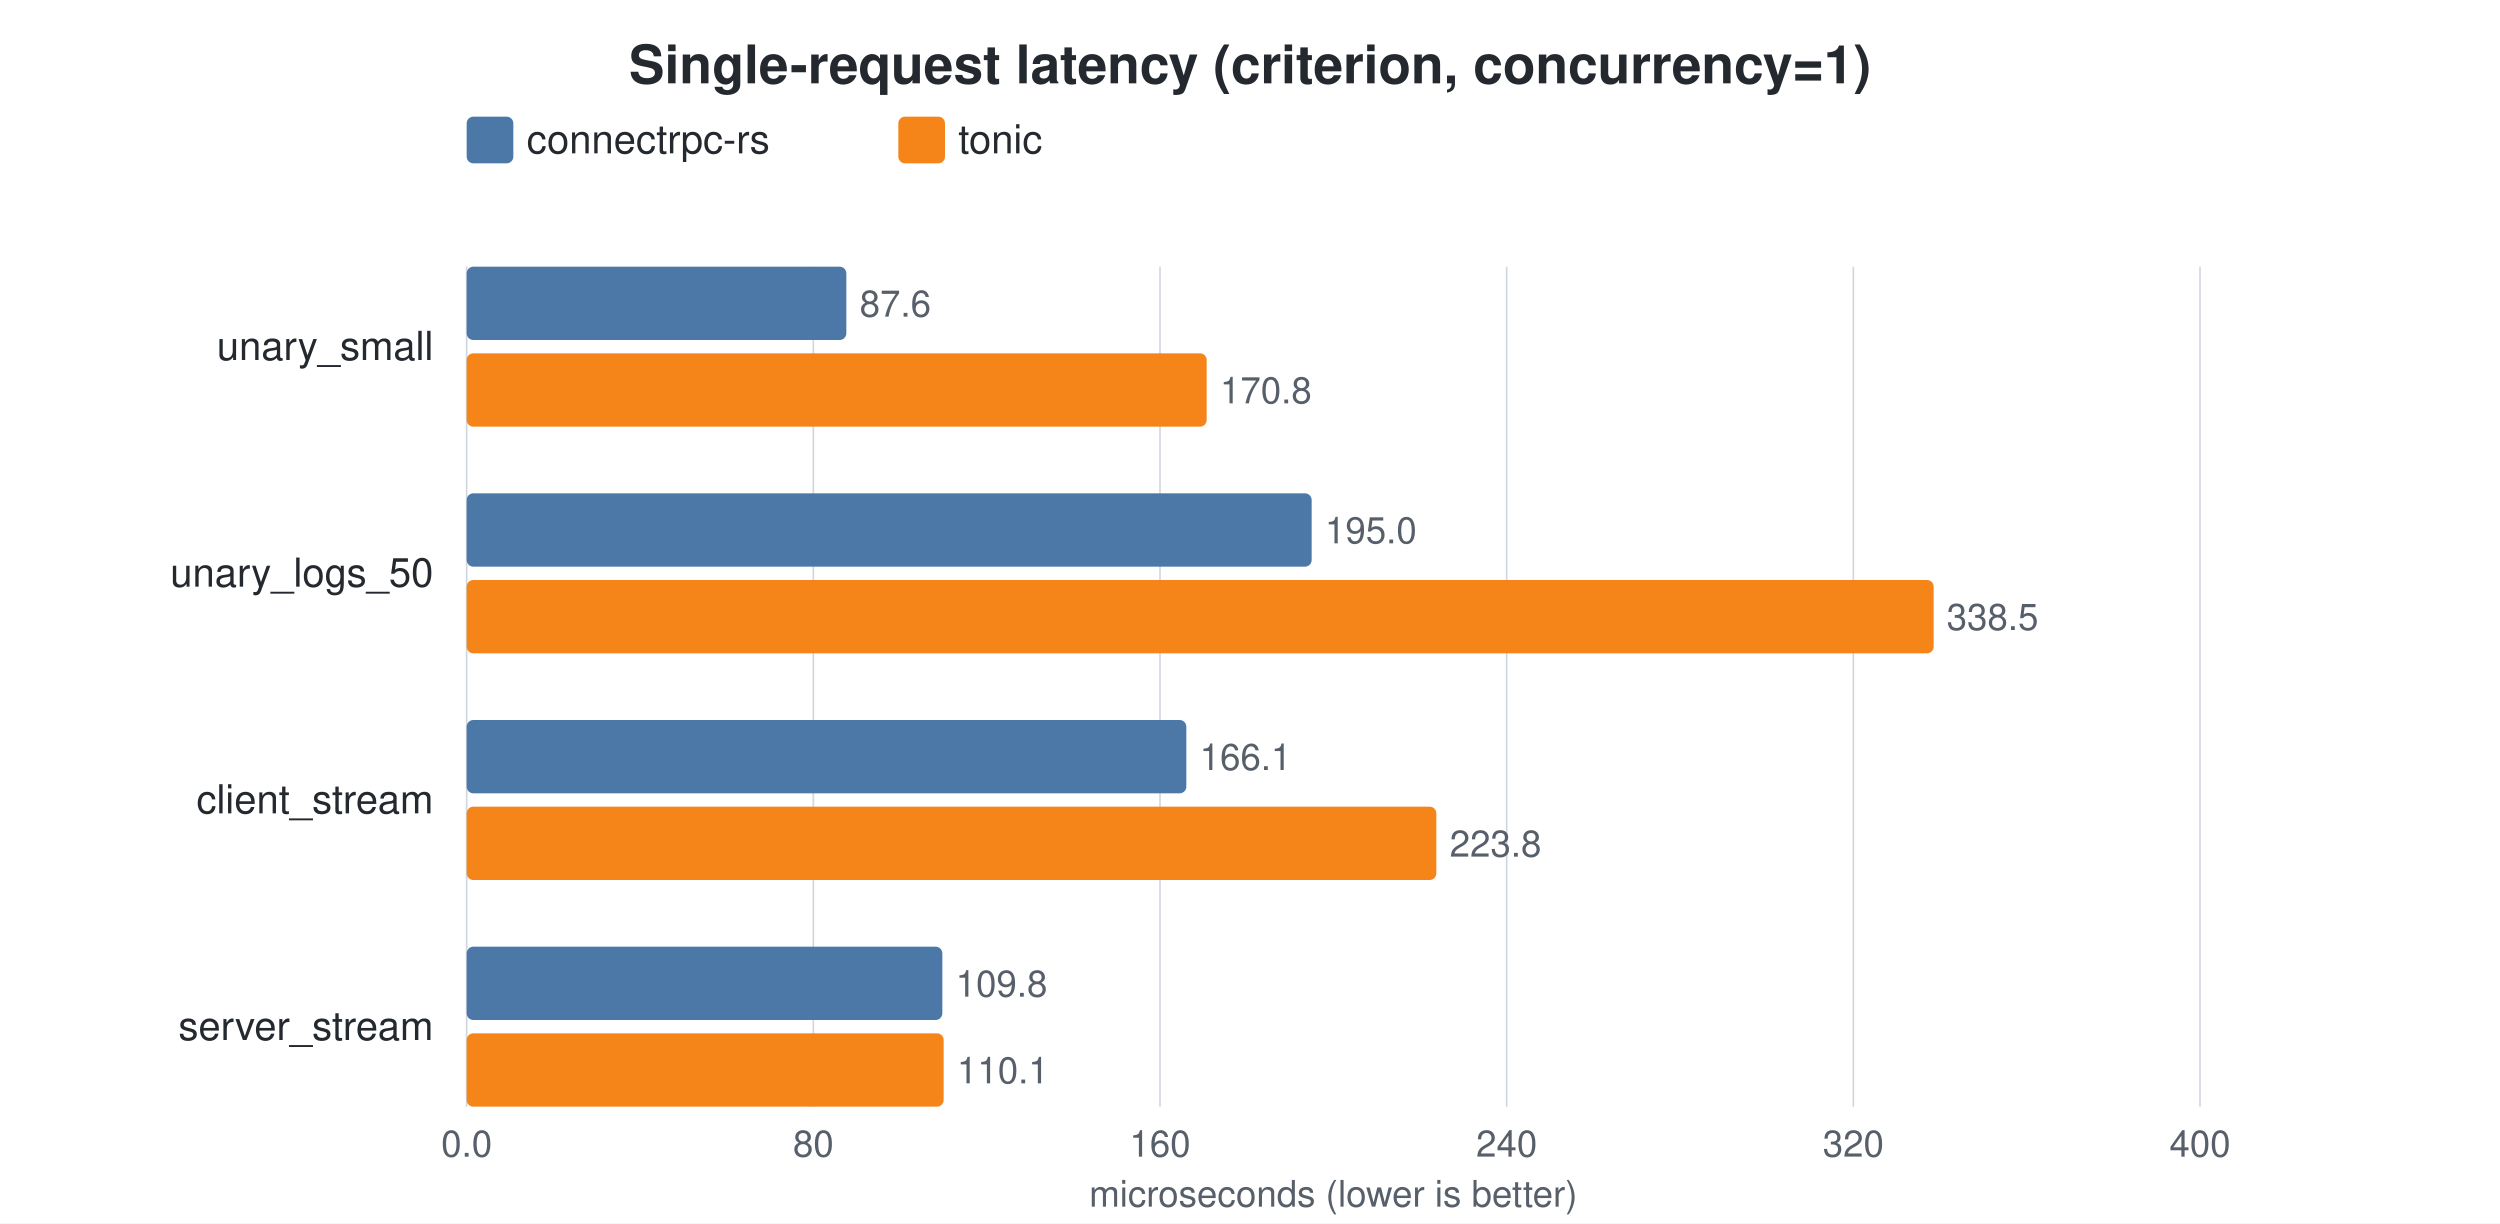
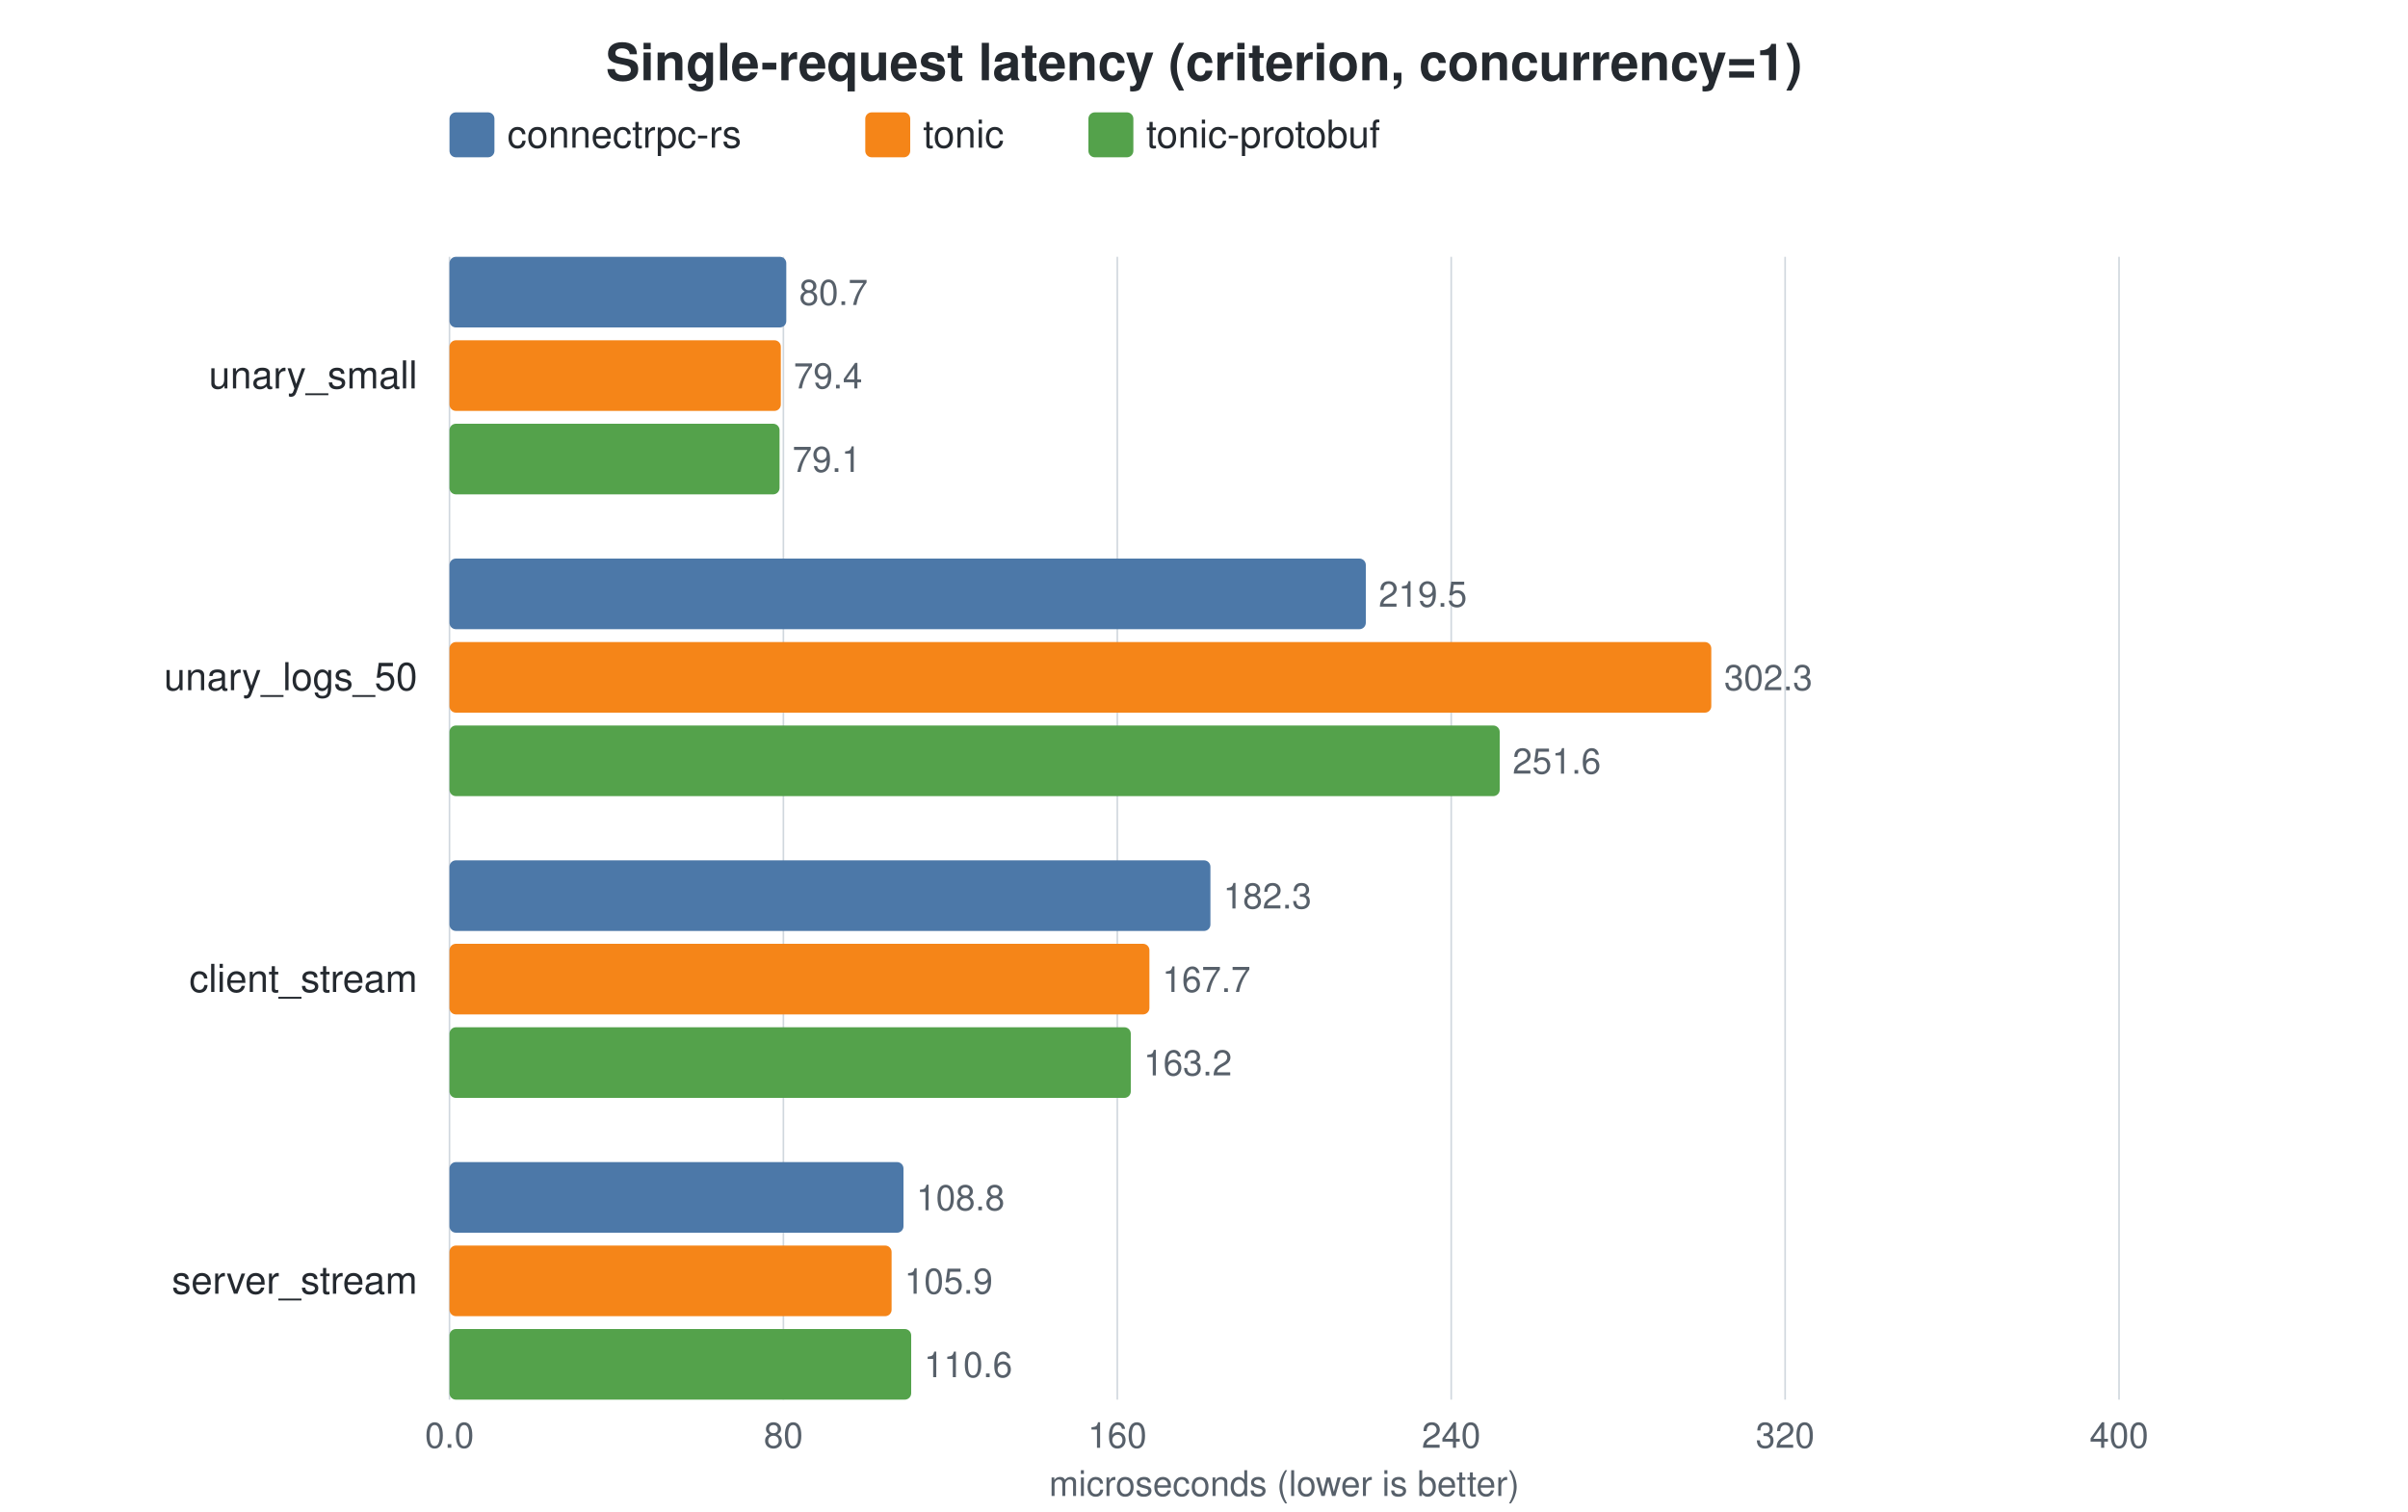
- <svg xmlns="http://www.w3.org/2000/svg" width="750" height="367" viewBox="0 0 750 367">
+ <svg xmlns="http://www.w3.org/2000/svg" width="750" height="471" viewBox="0 0 750 471">
  <style>
    text { font-family: -apple-system, BlinkMacSystemFont, "Segoe UI", Helvetica, Arial, sans-serif; }
    .title { font-size: 16px; font-weight: 600; fill: #24292f; }
    .label { font-size: 12px; fill: #24292f; }
    .value { font-size: 11px; fill: #57606a; }
    .axis-label { font-size: 11px; fill: #57606a; }
    .legend-text { font-size: 12px; fill: #24292f; }
    .grid { stroke: #d0d7de; stroke-width: 0.5; }
  </style>
  <rect width="100%" height="100%" fill="white" />
  <text x="375.0" y="25" text-anchor="middle" class="title">Single-request latency (criterion, concurrency=1)</text>
  <rect x="140" y="35" width="14" height="14" rx="2" fill="#4C78A8" />
  <text x="158" y="46" class="legend-text">connectrpc-rs</text>
  <rect x="269.5" y="35" width="14" height="14" rx="2" fill="#F58518" />
  <text x="287.5" y="46" class="legend-text">tonic</text>
-   <line x1="140.0" y1="80" x2="140.0" y2="332" class="grid" />
-   <text x="140.0" y="347" text-anchor="middle" class="axis-label">0.0</text>
-   <line x1="244.0" y1="80" x2="244.0" y2="332" class="grid" />
-   <text x="244.0" y="347" text-anchor="middle" class="axis-label">80</text>
-   <line x1="348.0" y1="80" x2="348.0" y2="332" class="grid" />
-   <text x="348.0" y="347" text-anchor="middle" class="axis-label">160</text>
-   <line x1="452.0" y1="80" x2="452.0" y2="332" class="grid" />
-   <text x="452.0" y="347" text-anchor="middle" class="axis-label">240</text>
-   <line x1="556.0" y1="80" x2="556.0" y2="332" class="grid" />
-   <text x="556.0" y="347" text-anchor="middle" class="axis-label">320</text>
-   <line x1="660.0" y1="80" x2="660.0" y2="332" class="grid" />
-   <text x="660.0" y="347" text-anchor="middle" class="axis-label">400</text>
-   <text x="400.0" y="362" text-anchor="middle" class="axis-label">microseconds (lower is better)</text>
-   <text x="130" y="108.0" text-anchor="end" class="label">unary_small</text>
-   <rect x="140" y="80.0" width="113.9" height="22" rx="2" fill="#4C78A8" />
-   <text x="257.9" y="95.0" class="value">87.6</text>
-   <rect x="140" y="106.0" width="222.0" height="22" rx="2" fill="#F58518" />
-   <text x="366.0" y="121.0" class="value">170.8</text>
-   <text x="130" y="176.0" text-anchor="end" class="label">unary_logs_50</text>
-   <rect x="140" y="148.0" width="253.5" height="22" rx="2" fill="#4C78A8" />
-   <text x="397.5" y="163.0" class="value">195.0</text>
-   <rect x="140" y="174.0" width="440.1" height="22" rx="2" fill="#F58518" />
-   <text x="584.0" y="189.0" class="value">338.5</text>
-   <text x="130" y="244.0" text-anchor="end" class="label">client_stream</text>
-   <rect x="140" y="216.0" width="215.9" height="22" rx="2" fill="#4C78A8" />
-   <text x="359.9" y="231.0" class="value">166.1</text>
-   <rect x="140" y="242.0" width="290.9" height="22" rx="2" fill="#F58518" />
-   <text x="434.9" y="257.0" class="value">223.8</text>
-   <text x="130" y="312.0" text-anchor="end" class="label">server_stream</text>
-   <rect x="140" y="284.0" width="142.7" height="22" rx="2" fill="#4C78A8" />
-   <text x="286.7" y="299.0" class="value">109.8</text>
-   <rect x="140" y="310.0" width="143.1" height="22" rx="2" fill="#F58518" />
-   <text x="287.1" y="325.0" class="value">110.1</text>
+   <rect x="339.0" y="35" width="14" height="14" rx="2" fill="#54A24B" />
+   <text x="357.0" y="46" class="legend-text">tonic-protobuf</text>
+   <line x1="140.0" y1="80" x2="140.0" y2="436" class="grid" />
+   <text x="140.0" y="451" text-anchor="middle" class="axis-label">0.0</text>
+   <line x1="244.0" y1="80" x2="244.0" y2="436" class="grid" />
+   <text x="244.0" y="451" text-anchor="middle" class="axis-label">80</text>
+   <line x1="348.0" y1="80" x2="348.0" y2="436" class="grid" />
+   <text x="348.0" y="451" text-anchor="middle" class="axis-label">160</text>
+   <line x1="452.0" y1="80" x2="452.0" y2="436" class="grid" />
+   <text x="452.0" y="451" text-anchor="middle" class="axis-label">240</text>
+   <line x1="556.0" y1="80" x2="556.0" y2="436" class="grid" />
+   <text x="556.0" y="451" text-anchor="middle" class="axis-label">320</text>
+   <line x1="660.0" y1="80" x2="660.0" y2="436" class="grid" />
+   <text x="660.0" y="451" text-anchor="middle" class="axis-label">400</text>
+   <text x="400.0" y="466" text-anchor="middle" class="axis-label">microseconds (lower is better)</text>
+   <text x="130" y="121.0" text-anchor="end" class="label">unary_small</text>
+   <rect x="140" y="80.0" width="104.9" height="22" rx="2" fill="#4C78A8" />
+   <text x="248.9" y="95.0" class="value">80.7</text>
+   <rect x="140" y="106.0" width="103.2" height="22" rx="2" fill="#F58518" />
+   <text x="247.2" y="121.0" class="value">79.4</text>
+   <rect x="140" y="132.0" width="102.8" height="22" rx="2" fill="#54A24B" />
+   <text x="246.8" y="147.0" class="value">79.1</text>
+   <text x="130" y="215.0" text-anchor="end" class="label">unary_logs_50</text>
+   <rect x="140" y="174.0" width="285.4" height="22" rx="2" fill="#4C78A8" />
+   <text x="429.4" y="189.0" class="value">219.5</text>
+   <rect x="140" y="200.0" width="393.0" height="22" rx="2" fill="#F58518" />
+   <text x="537.0" y="215.0" class="value">302.3</text>
+   <rect x="140" y="226.0" width="327.1" height="22" rx="2" fill="#54A24B" />
+   <text x="471.1" y="241.0" class="value">251.6</text>
+   <text x="130" y="309.0" text-anchor="end" class="label">client_stream</text>
+   <rect x="140" y="268.0" width="237.0" height="22" rx="2" fill="#4C78A8" />
+   <text x="381.0" y="283.0" class="value">182.3</text>
+   <rect x="140" y="294.0" width="218.0" height="22" rx="2" fill="#F58518" />
+   <text x="362.0" y="309.0" class="value">167.7</text>
+   <rect x="140" y="320.0" width="212.2" height="22" rx="2" fill="#54A24B" />
+   <text x="356.2" y="335.0" class="value">163.2</text>
+   <text x="130" y="403.0" text-anchor="end" class="label">server_stream</text>
+   <rect x="140" y="362.0" width="141.4" height="22" rx="2" fill="#4C78A8" />
+   <text x="285.4" y="377.0" class="value">108.8</text>
+   <rect x="140" y="388.0" width="137.7" height="22" rx="2" fill="#F58518" />
+   <text x="281.7" y="403.0" class="value">105.9</text>
+   <rect x="140" y="414.0" width="143.8" height="22" rx="2" fill="#54A24B" />
+   <text x="287.8" y="429.0" class="value">110.6</text>
</svg>
